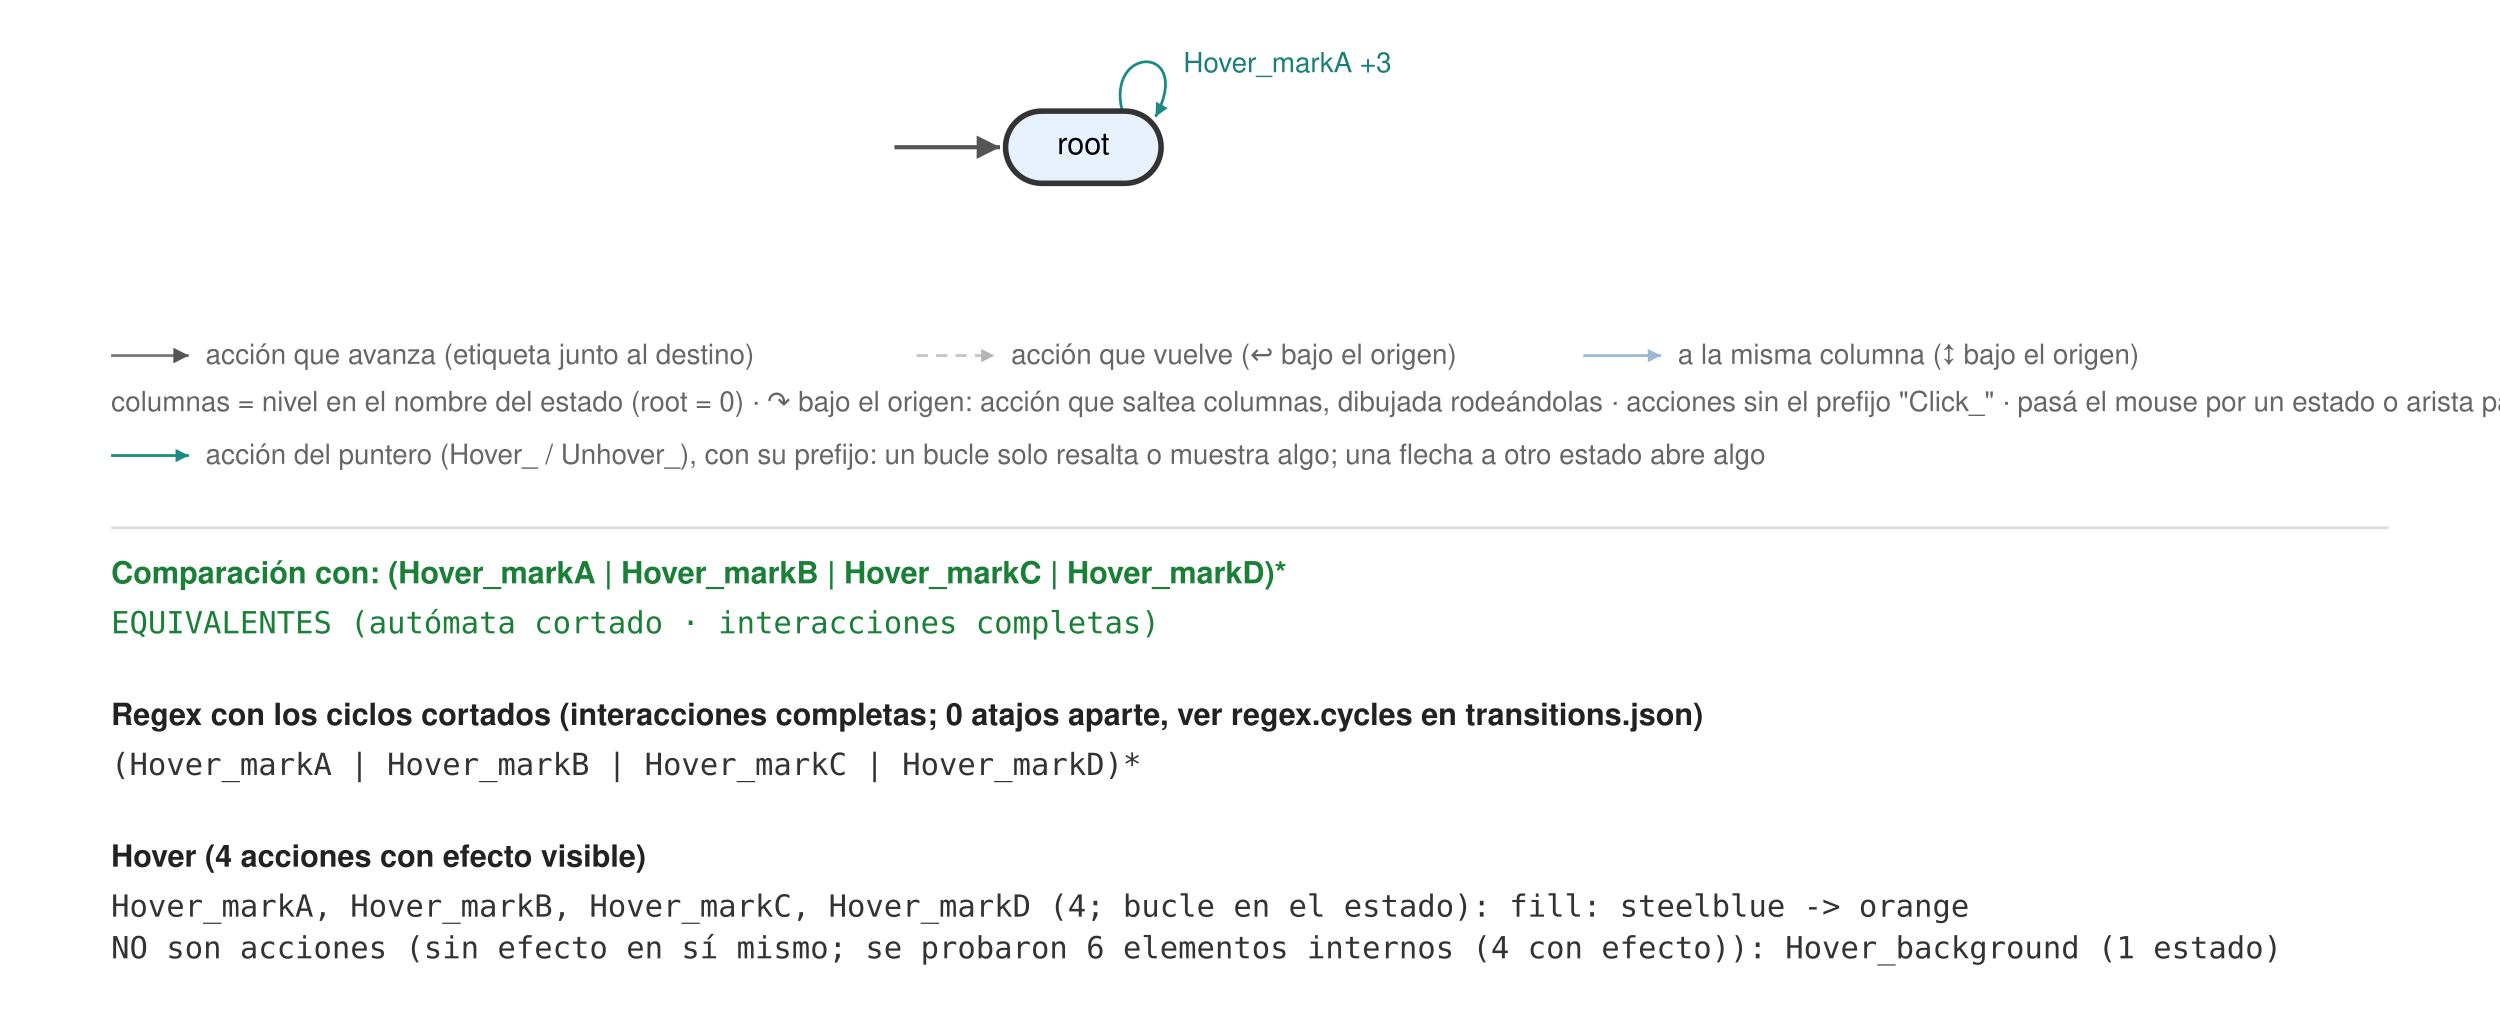
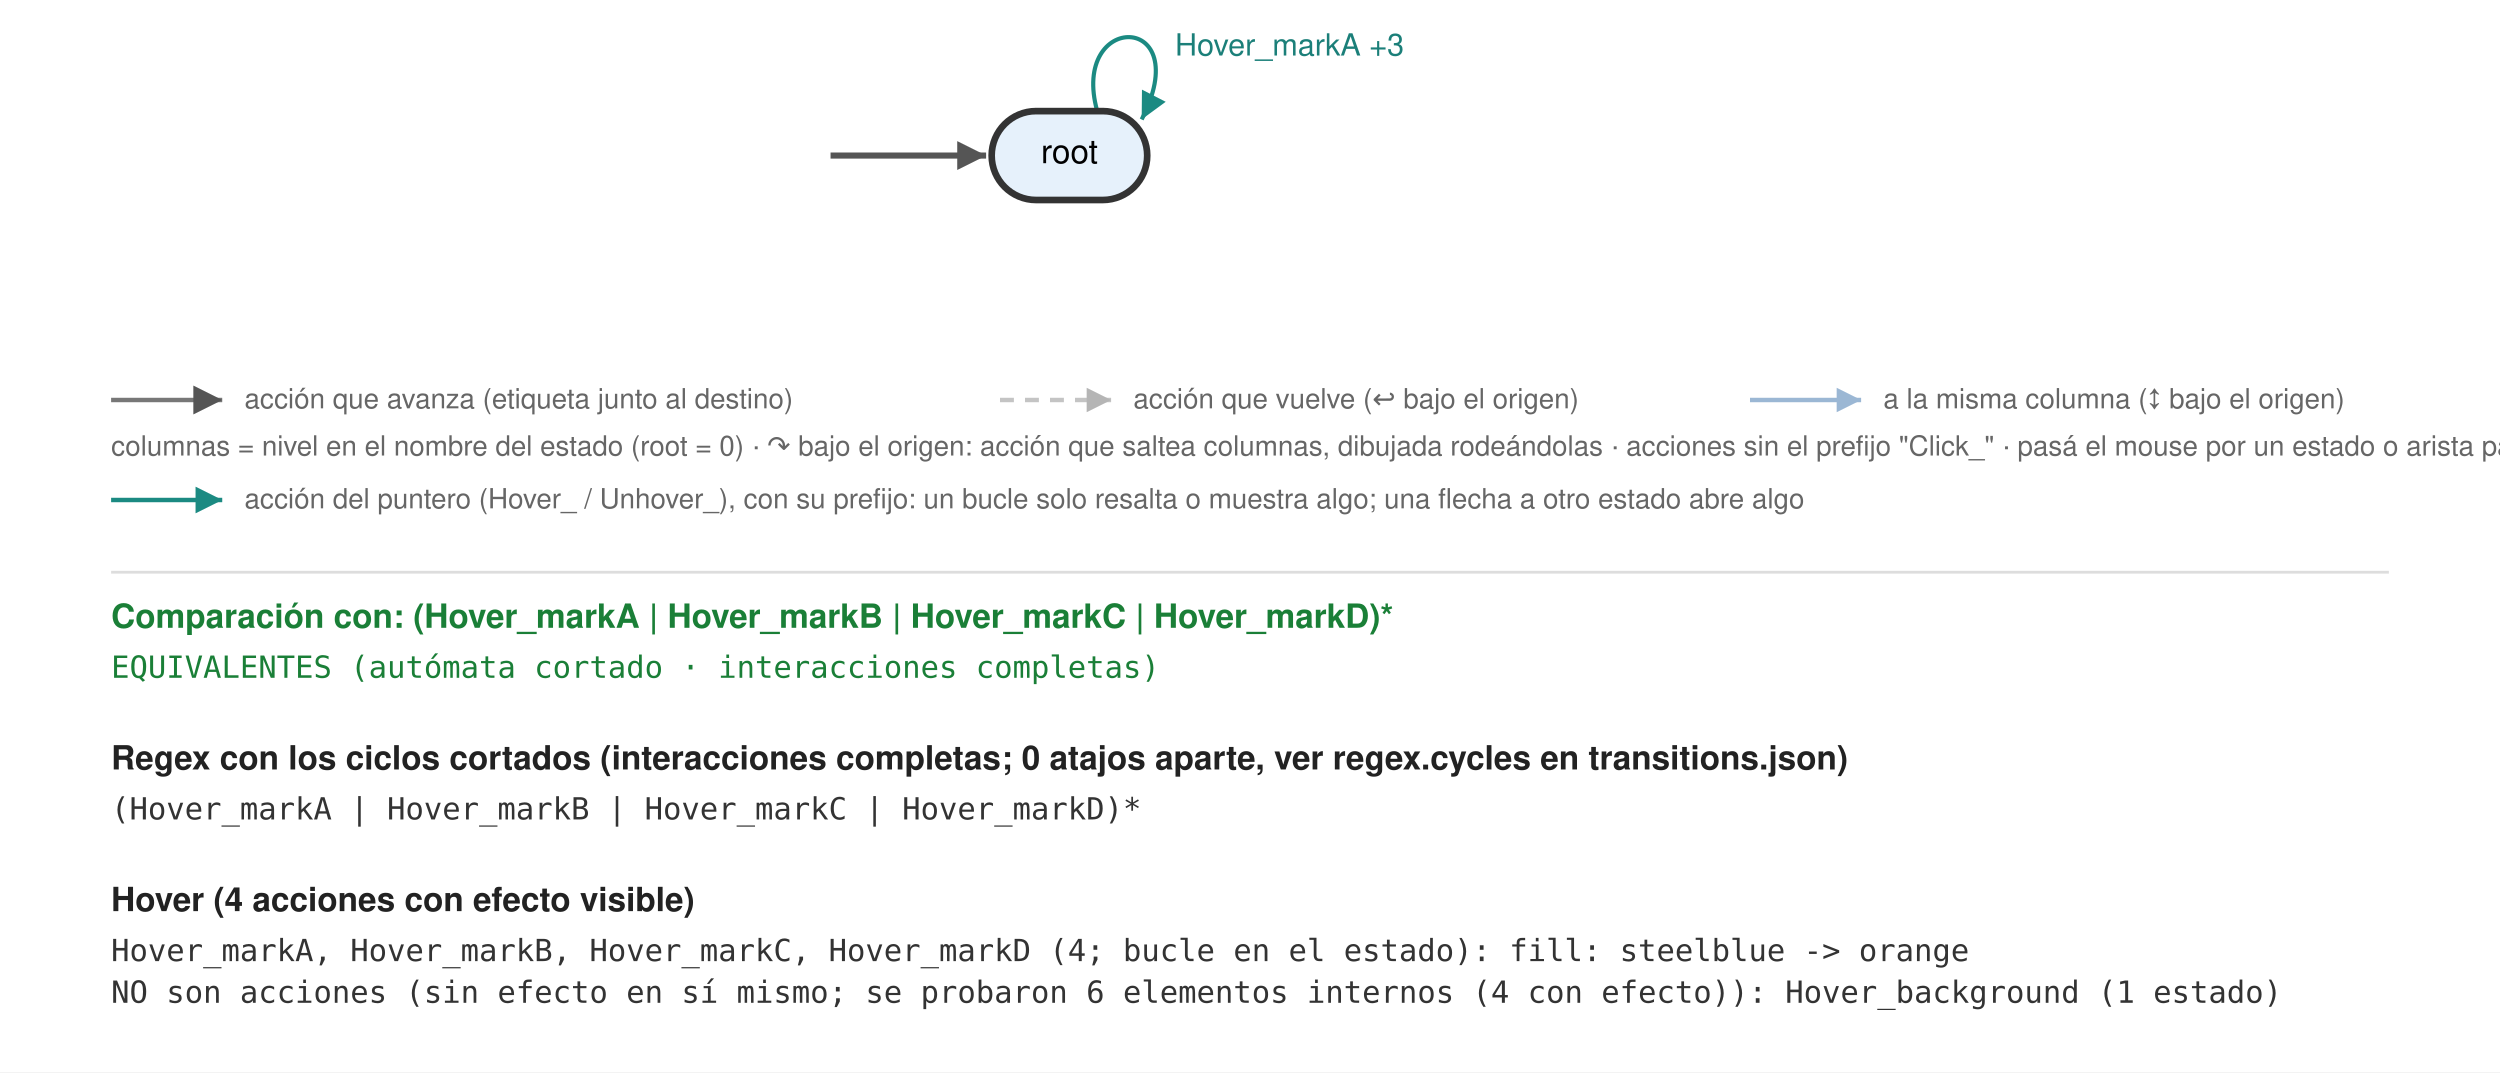
- <svg xmlns="http://www.w3.org/2000/svg" width="900" height="370" viewBox="0 0 900 370" font-family="Helvetica, Arial, sans-serif" font-size="11">
+ <svg xmlns="http://www.w3.org/2000/svg" width="900" height="386" viewBox="0 0 900 386" font-family="Helvetica, Arial, sans-serif" font-size="12">
  <defs>
-     <marker id="arrow" viewBox="0 0 10 10" refX="9" refY="5" markerWidth="7" markerHeight="7" orient="auto-start-reverse">
+     <marker id="arrow" viewBox="0 0 10 10" refX="9" refY="5" markerUnits="userSpaceOnUse" markerWidth="13" markerHeight="13" orient="auto-start-reverse">
      <path d="M1,1 L9,5 L1,9 Z" fill="#555" />
    </marker>
-     <marker id="arrow-back" viewBox="0 0 10 10" refX="9" refY="5" markerWidth="6" markerHeight="6" orient="auto-start-reverse">
+     <marker id="arrow-back" viewBox="0 0 10 10" refX="9" refY="5" markerUnits="userSpaceOnUse" markerWidth="11" markerHeight="11" orient="auto-start-reverse">
      <path d="M1,1 L9,5 L1,9 Z" fill="#b5b5b5" />
    </marker>
-     <marker id="arrow-side" viewBox="0 0 10 10" refX="9" refY="5" markerWidth="6" markerHeight="6" orient="auto-start-reverse">
+     <marker id="arrow-side" viewBox="0 0 10 10" refX="9" refY="5" markerUnits="userSpaceOnUse" markerWidth="11" markerHeight="11" orient="auto-start-reverse">
      <path d="M1,1 L9,5 L1,9 Z" fill="#9bb7d4" />
    </marker>
-     <marker id="arrow-hl" viewBox="0 0 10 10" refX="9" refY="5" markerWidth="7" markerHeight="7" orient="auto-start-reverse">
+     <marker id="arrow-hl" viewBox="0 0 10 10" refX="9" refY="5" markerUnits="userSpaceOnUse" markerWidth="15" markerHeight="15" orient="auto-start-reverse">
      <path d="M1,1 L9,5 L1,9 Z" fill="#d33" />
    </marker>
-     <marker id="arrow-hover" viewBox="0 0 10 10" refX="9" refY="5" markerWidth="6" markerHeight="6" orient="auto-start-reverse">
+     <marker id="arrow-hover" viewBox="0 0 10 10" refX="9" refY="5" markerUnits="userSpaceOnUse" markerWidth="12" markerHeight="12" orient="auto-start-reverse">
      <path d="M1,1 L9,5 L1,9 Z" fill="#1b8a82" />
    </marker>
  </defs>
-   <rect width="900" height="370" fill="white" />
+   <rect width="900" height="386" fill="white" />
  <g class="back-edges">
-     <path d="M 404,40 C 398,16 430,16 416,42" fill="none" stroke="#1b8a82" stroke-width="1" marker-end="url(#arrow-hover)" />
+     <path d="M 395,40 C 385,4 431,4 411,43" fill="none" stroke="#1b8a82" stroke-width="1.5" marker-end="url(#arrow-hover)" />
  </g>
  <g class="forward-edges">
</g>
-   <line x1="322" y1="53" x2="360" y2="53" stroke="#555" stroke-width="1.5" marker-end="url(#arrow)" />
+   <line x1="299" y1="56" x2="355" y2="56" stroke="#555" stroke-width="2.2" marker-end="url(#arrow)" />
  <g class="states">
    <g>
-       <rect x="362" y="40" width="56" height="26" rx="13" fill="#e6f1fb" stroke="#333" stroke-width="2" />
-       <text x="390" y="53" text-anchor="middle" dominant-baseline="central">root</text>
+       <rect x="357" y="40" width="56" height="32" rx="16" fill="#e6f1fb" stroke="#333" stroke-width="2.4" />
+       <text x="385" y="56" text-anchor="middle" dominant-baseline="central">root</text>
    </g>
  </g>
  <g class="labels">
-     <text x="426" y="26" font-size="10" fill="#1b7f79">Hover_markA +3</text>
+     <text x="423" y="20" font-size="11" fill="#1b7f79">Hover_markA +3</text>
  </g>
  <g font-size="10" fill="#666">
-     <line x1="40" y1="128" x2="68" y2="128" stroke="#777" marker-end="url(#arrow)" />
-     <text x="74" y="131">acción que avanza (etiqueta junto al destino)</text>
-     <line x1="330" y1="128" x2="358" y2="128" stroke="#c4c4c4" stroke-dasharray="4 3" marker-end="url(#arrow-back)" />
-     <text x="364" y="131">acción que vuelve (↩ bajo el origen)</text>
-     <line x1="570" y1="128" x2="598" y2="128" stroke="#9bb7d4" marker-end="url(#arrow-side)" />
-     <text x="604" y="131">a la misma columna (↕ bajo el origen)</text>
-     <text x="40" y="148">columnas = nivel en el nombre del estado (root = 0) · ↷ bajo el origen: acción que saltea columnas, dibujada rodeándolas · acciones sin el prefijo "Click_" · pasá el mouse por un estado o arista para ver el detalle completo</text>
-     <line x1="40" y1="164" x2="68" y2="164" stroke="#1b8a82" marker-end="url(#arrow-hover)" />
-     <text x="74" y="167">acción del puntero (Hover_ / Unhover_), con su prefijo: un bucle solo resalta o muestra algo; una flecha a otro estado abre algo</text>
+     <line x1="40" y1="144" x2="80" y2="144" stroke="#777" stroke-width="1.6" marker-end="url(#arrow)" />
+     <text x="88" y="147">acción que avanza (etiqueta junto al destino)</text>
+     <line x1="360" y1="144" x2="400" y2="144" stroke="#c4c4c4" stroke-width="1.6" stroke-dasharray="5 4" marker-end="url(#arrow-back)" />
+     <text x="408" y="147">acción que vuelve (↩ bajo el origen)</text>
+     <line x1="630" y1="144" x2="670" y2="144" stroke="#9bb7d4" stroke-width="1.6" marker-end="url(#arrow-side)" />
+     <text x="678" y="147">a la misma columna (↕ bajo el origen)</text>
+     <text x="40" y="164">columnas = nivel en el nombre del estado (root = 0) · ↷ bajo el origen: acción que saltea columnas, dibujada rodeándolas · acciones sin el prefijo "Click_" · pasá el mouse por un estado o arista para ver el detalle completo</text>
+     <line x1="40" y1="180" x2="80" y2="180" stroke="#1b8a82" stroke-width="1.6" marker-end="url(#arrow-hover)" />
+     <text x="88" y="183">acción del puntero (Hover_ / Unhover_), con su prefijo: un bucle solo resalta o muestra algo; una flecha a otro estado abre algo</text>
  </g>
-   <line x1="40" y1="190" x2="860" y2="190" stroke="#ddd" />
-   <text x="40" y="210" font-weight="bold" fill="#1a7f37">Comparación con: (Hover_markA | Hover_markB | Hover_markC | Hover_markD)*</text>
+   <line x1="40" y1="206" x2="860" y2="206" stroke="#ddd" />
+   <text x="40" y="226" font-weight="bold" fill="#1a7f37">Comparación con: (Hover_markA | Hover_markB | Hover_markC | Hover_markD)*</text>
  <text font-family="Consolas, Menlo, monospace" font-size="11" fill="#1a7f37">
-     <tspan x="40" y="228">EQUIVALENTES (autómata cortado · interacciones completas)</tspan>
+     <tspan x="40" y="244">EQUIVALENTES (autómata cortado · interacciones completas)</tspan>
  </text>
-   <text x="40" y="261" font-weight="bold" fill="#222">Regex con los ciclos cortados (interacciones completas; 0 atajos aparte, ver regex.cycles en transitions.json)</text>
+   <text x="40" y="277" font-weight="bold" fill="#222">Regex con los ciclos cortados (interacciones completas; 0 atajos aparte, ver regex.cycles en transitions.json)</text>
  <text font-family="Consolas, Menlo, monospace" font-size="11" fill="#333">
-     <tspan x="40" y="279">(Hover_markA | Hover_markB | Hover_markC | Hover_markD)*</tspan>
+     <tspan x="40" y="295">(Hover_markA | Hover_markB | Hover_markC | Hover_markD)*</tspan>
  </text>
-   <text x="40" y="312" font-weight="bold" fill="#222">Hover (4 acciones con efecto visible)</text>
+   <text x="40" y="328" font-weight="bold" fill="#222">Hover (4 acciones con efecto visible)</text>
  <text font-family="Consolas, Menlo, monospace" font-size="11" fill="#333">
-     <tspan x="40" y="330">Hover_markA, Hover_markB, Hover_markC, Hover_markD (4; bucle en el estado): fill: steelblue -&gt; orange</tspan>
-     <tspan x="40" y="345">NO son acciones (sin efecto en sí mismo; se probaron 6 elementos internos (4 con efecto)): Hover_background (1 estado)</tspan>
+     <tspan x="40" y="346">Hover_markA, Hover_markB, Hover_markC, Hover_markD (4; bucle en el estado): fill: steelblue -&gt; orange</tspan>
+     <tspan x="40" y="361">NO son acciones (sin efecto en sí mismo; se probaron 6 elementos internos (4 con efecto)): Hover_background (1 estado)</tspan>
  </text>
</svg>
